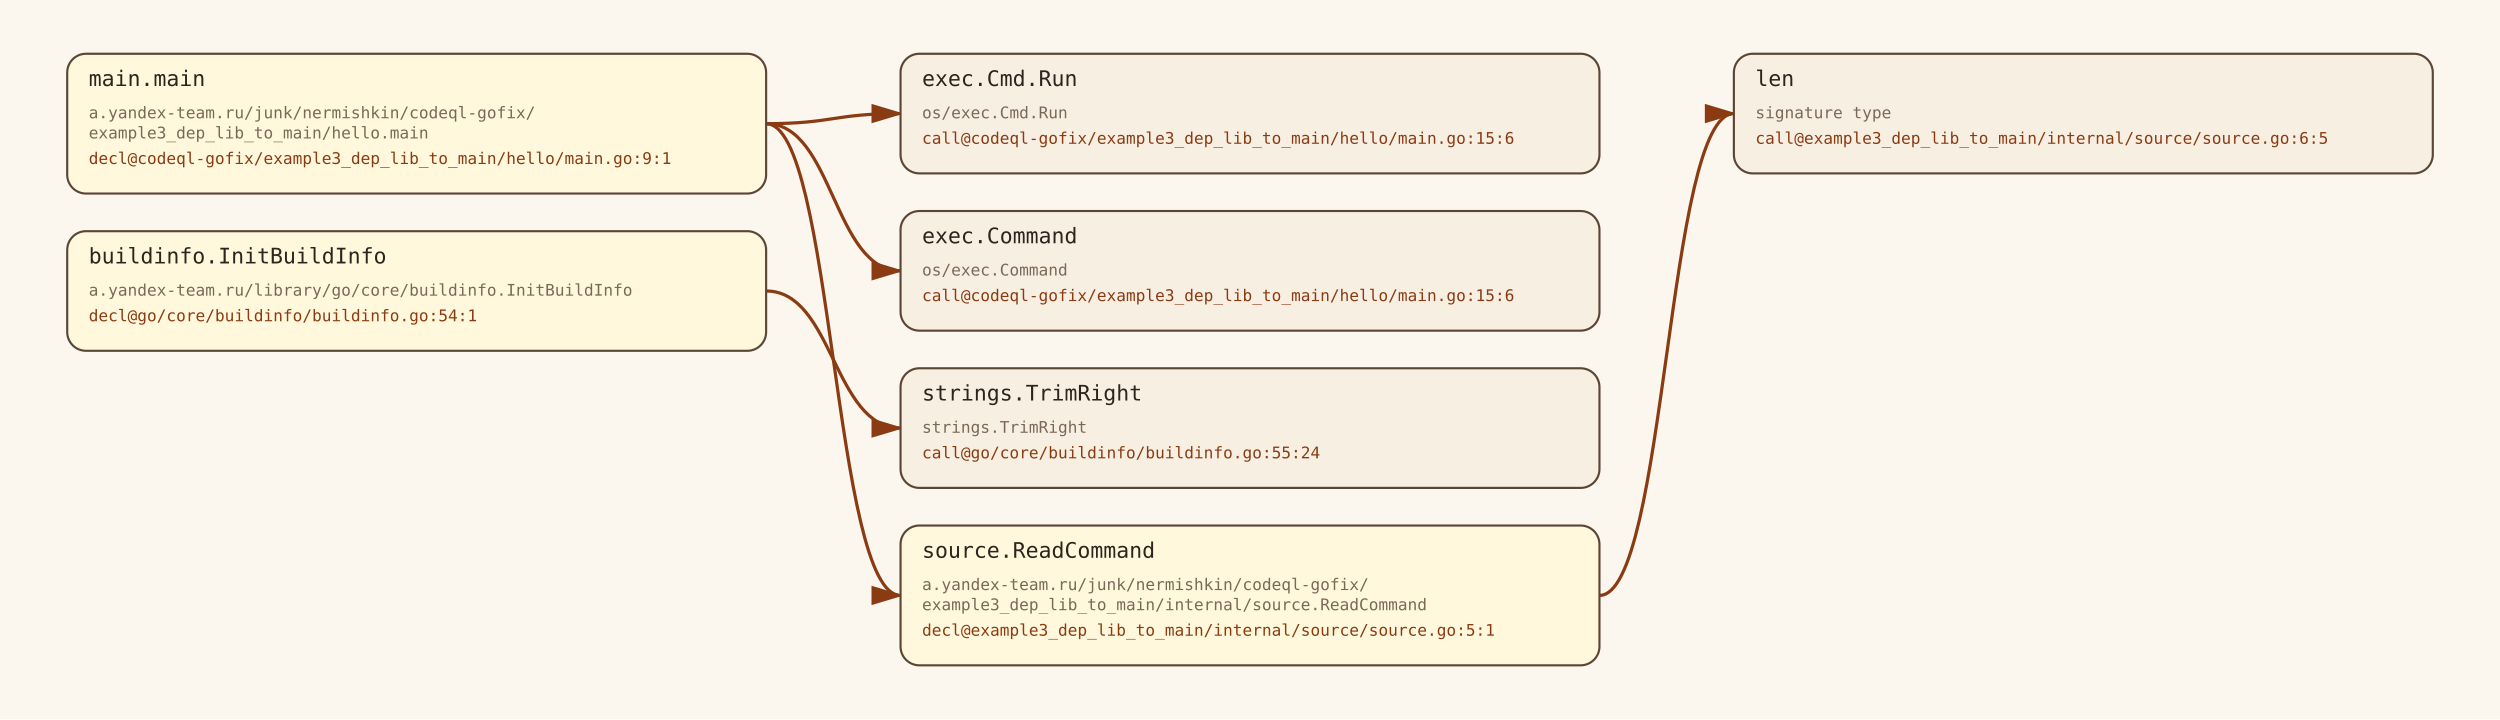
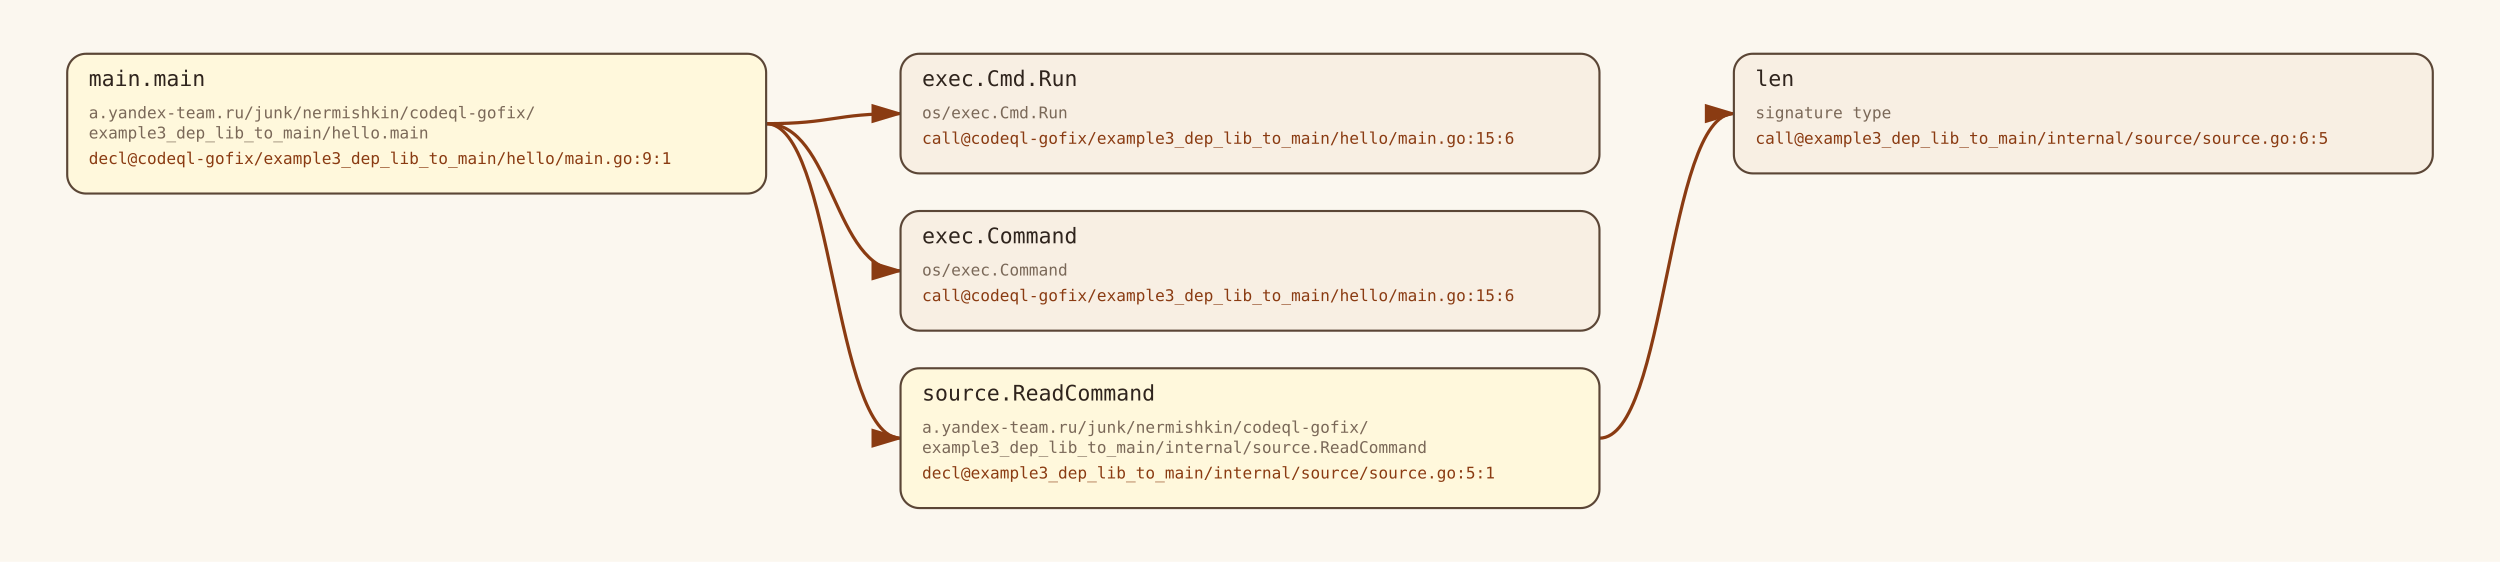
- <svg xmlns="http://www.w3.org/2000/svg" width="1860" height="535" viewBox="0 0 1860 535">
+ <svg xmlns="http://www.w3.org/2000/svg" width="1860" height="418" viewBox="0 0 1860 418">
  <defs>
    <marker id="arrow" markerWidth="10" markerHeight="10" refX="9" refY="3" orient="auto" markerUnits="strokeWidth">
      <path d="M0,0 L10,3 L0,6 z" fill="#8a3b12" />
    </marker>
  </defs>
  <rect width="100%" height="100%" fill="#fbf7ef" />
-   <path d="M 570 216.5 C 620.0 216.5, 620.0 318.5, 670 318.5" fill="none" stroke="#8a3b12" stroke-width="2.4" marker-end="url(#arrow)" />
-   <path d="M 1190 443.0 C 1240.0 443.0, 1240.0 84.5, 1290 84.5" fill="none" stroke="#8a3b12" stroke-width="2.4" marker-end="url(#arrow)" />
-   <path d="M 570 92.0 C 620.0 92.0, 620.0 443.0, 670 443.0" fill="none" stroke="#8a3b12" stroke-width="2.4" marker-end="url(#arrow)" />
+   <path d="M 1190 326.0 C 1240.0 326.0, 1240.0 84.5, 1290 84.5" fill="none" stroke="#8a3b12" stroke-width="2.4" marker-end="url(#arrow)" />
+   <path d="M 570 92.0 C 620.0 92.0, 620.0 326.0, 670 326.0" fill="none" stroke="#8a3b12" stroke-width="2.4" marker-end="url(#arrow)" />
  <path d="M 570 92.0 C 620.0 92.0, 620.0 201.5, 670 201.5" fill="none" stroke="#8a3b12" stroke-width="2.4" marker-end="url(#arrow)" />
  <path d="M 570 92.0 C 620.0 92.0, 620.0 84.5, 670 84.5" fill="none" stroke="#8a3b12" stroke-width="2.4" marker-end="url(#arrow)" />
-   <rect x="50" y="172" rx="14" ry="14" width="520" height="89" fill="#fff8dc" stroke="#5b4636" stroke-width="1.6" />
-   <text x="66" y="196" font-family="monospace" font-size="16" fill="#2f241d">buildinfo.InitBuildInfo</text>
-   <text x="66" y="220" font-family="monospace" font-size="12" fill="#7a6858">a.yandex-team.ru/library/go/core/buildinfo.InitBuildInfo</text>
-   <text x="66" y="239" font-family="monospace" font-size="12" fill="#8a3b12">decl@go/core/buildinfo/buildinfo.go:54:1</text>
-   <rect x="670" y="274" rx="14" ry="14" width="520" height="89" fill="#f8efe3" stroke="#5b4636" stroke-width="1.6" />
-   <text x="686" y="298" font-family="monospace" font-size="16" fill="#2f241d">strings.TrimRight</text>
-   <text x="686" y="322" font-family="monospace" font-size="12" fill="#7a6858">strings.TrimRight</text>
-   <text x="686" y="341" font-family="monospace" font-size="12" fill="#8a3b12">call@go/core/buildinfo/buildinfo.go:55:24</text>
-   <rect x="670" y="391" rx="14" ry="14" width="520" height="104" fill="#fff8dc" stroke="#5b4636" stroke-width="1.6" />
-   <text x="686" y="415" font-family="monospace" font-size="16" fill="#2f241d">source.ReadCommand</text>
-   <text x="686" y="439" font-family="monospace" font-size="12" fill="#7a6858">a.yandex-team.ru/junk/nermishkin/codeql-gofix/</text>
-   <text x="686" y="454" font-family="monospace" font-size="12" fill="#7a6858">example3_dep_lib_to_main/internal/source.ReadCommand</text>
-   <text x="686" y="473" font-family="monospace" font-size="12" fill="#8a3b12">decl@example3_dep_lib_to_main/internal/source/source.go:5:1</text>
+   <rect x="670" y="274" rx="14" ry="14" width="520" height="104" fill="#fff8dc" stroke="#5b4636" stroke-width="1.6" />
+   <text x="686" y="298" font-family="monospace" font-size="16" fill="#2f241d">source.ReadCommand</text>
+   <text x="686" y="322" font-family="monospace" font-size="12" fill="#7a6858">a.yandex-team.ru/junk/nermishkin/codeql-gofix/</text>
+   <text x="686" y="337" font-family="monospace" font-size="12" fill="#7a6858">example3_dep_lib_to_main/internal/source.ReadCommand</text>
+   <text x="686" y="356" font-family="monospace" font-size="12" fill="#8a3b12">decl@example3_dep_lib_to_main/internal/source/source.go:5:1</text>
  <rect x="50" y="40" rx="14" ry="14" width="520" height="104" fill="#fff8dc" stroke="#5b4636" stroke-width="1.6" />
  <text x="66" y="64" font-family="monospace" font-size="16" fill="#2f241d">main.main</text>
  <text x="66" y="88" font-family="monospace" font-size="12" fill="#7a6858">a.yandex-team.ru/junk/nermishkin/codeql-gofix/</text>
  <text x="66" y="103" font-family="monospace" font-size="12" fill="#7a6858">example3_dep_lib_to_main/hello.main</text>
  <text x="66" y="122" font-family="monospace" font-size="12" fill="#8a3b12">decl@codeql-gofix/example3_dep_lib_to_main/hello/main.go:9:1</text>
  <rect x="670" y="157" rx="14" ry="14" width="520" height="89" fill="#f8efe3" stroke="#5b4636" stroke-width="1.6" />
  <text x="686" y="181" font-family="monospace" font-size="16" fill="#2f241d">exec.Command</text>
  <text x="686" y="205" font-family="monospace" font-size="12" fill="#7a6858">os/exec.Command</text>
  <text x="686" y="224" font-family="monospace" font-size="12" fill="#8a3b12">call@codeql-gofix/example3_dep_lib_to_main/hello/main.go:15:6</text>
  <rect x="670" y="40" rx="14" ry="14" width="520" height="89" fill="#f8efe3" stroke="#5b4636" stroke-width="1.6" />
  <text x="686" y="64" font-family="monospace" font-size="16" fill="#2f241d">exec.Cmd.Run</text>
  <text x="686" y="88" font-family="monospace" font-size="12" fill="#7a6858">os/exec.Cmd.Run</text>
  <text x="686" y="107" font-family="monospace" font-size="12" fill="#8a3b12">call@codeql-gofix/example3_dep_lib_to_main/hello/main.go:15:6</text>
  <rect x="1290" y="40" rx="14" ry="14" width="520" height="89" fill="#f8efe3" stroke="#5b4636" stroke-width="1.6" />
  <text x="1306" y="64" font-family="monospace" font-size="16" fill="#2f241d">len</text>
  <text x="1306" y="88" font-family="monospace" font-size="12" fill="#7a6858">signature type</text>
  <text x="1306" y="107" font-family="monospace" font-size="12" fill="#8a3b12">call@example3_dep_lib_to_main/internal/source/source.go:6:5</text>
</svg>
